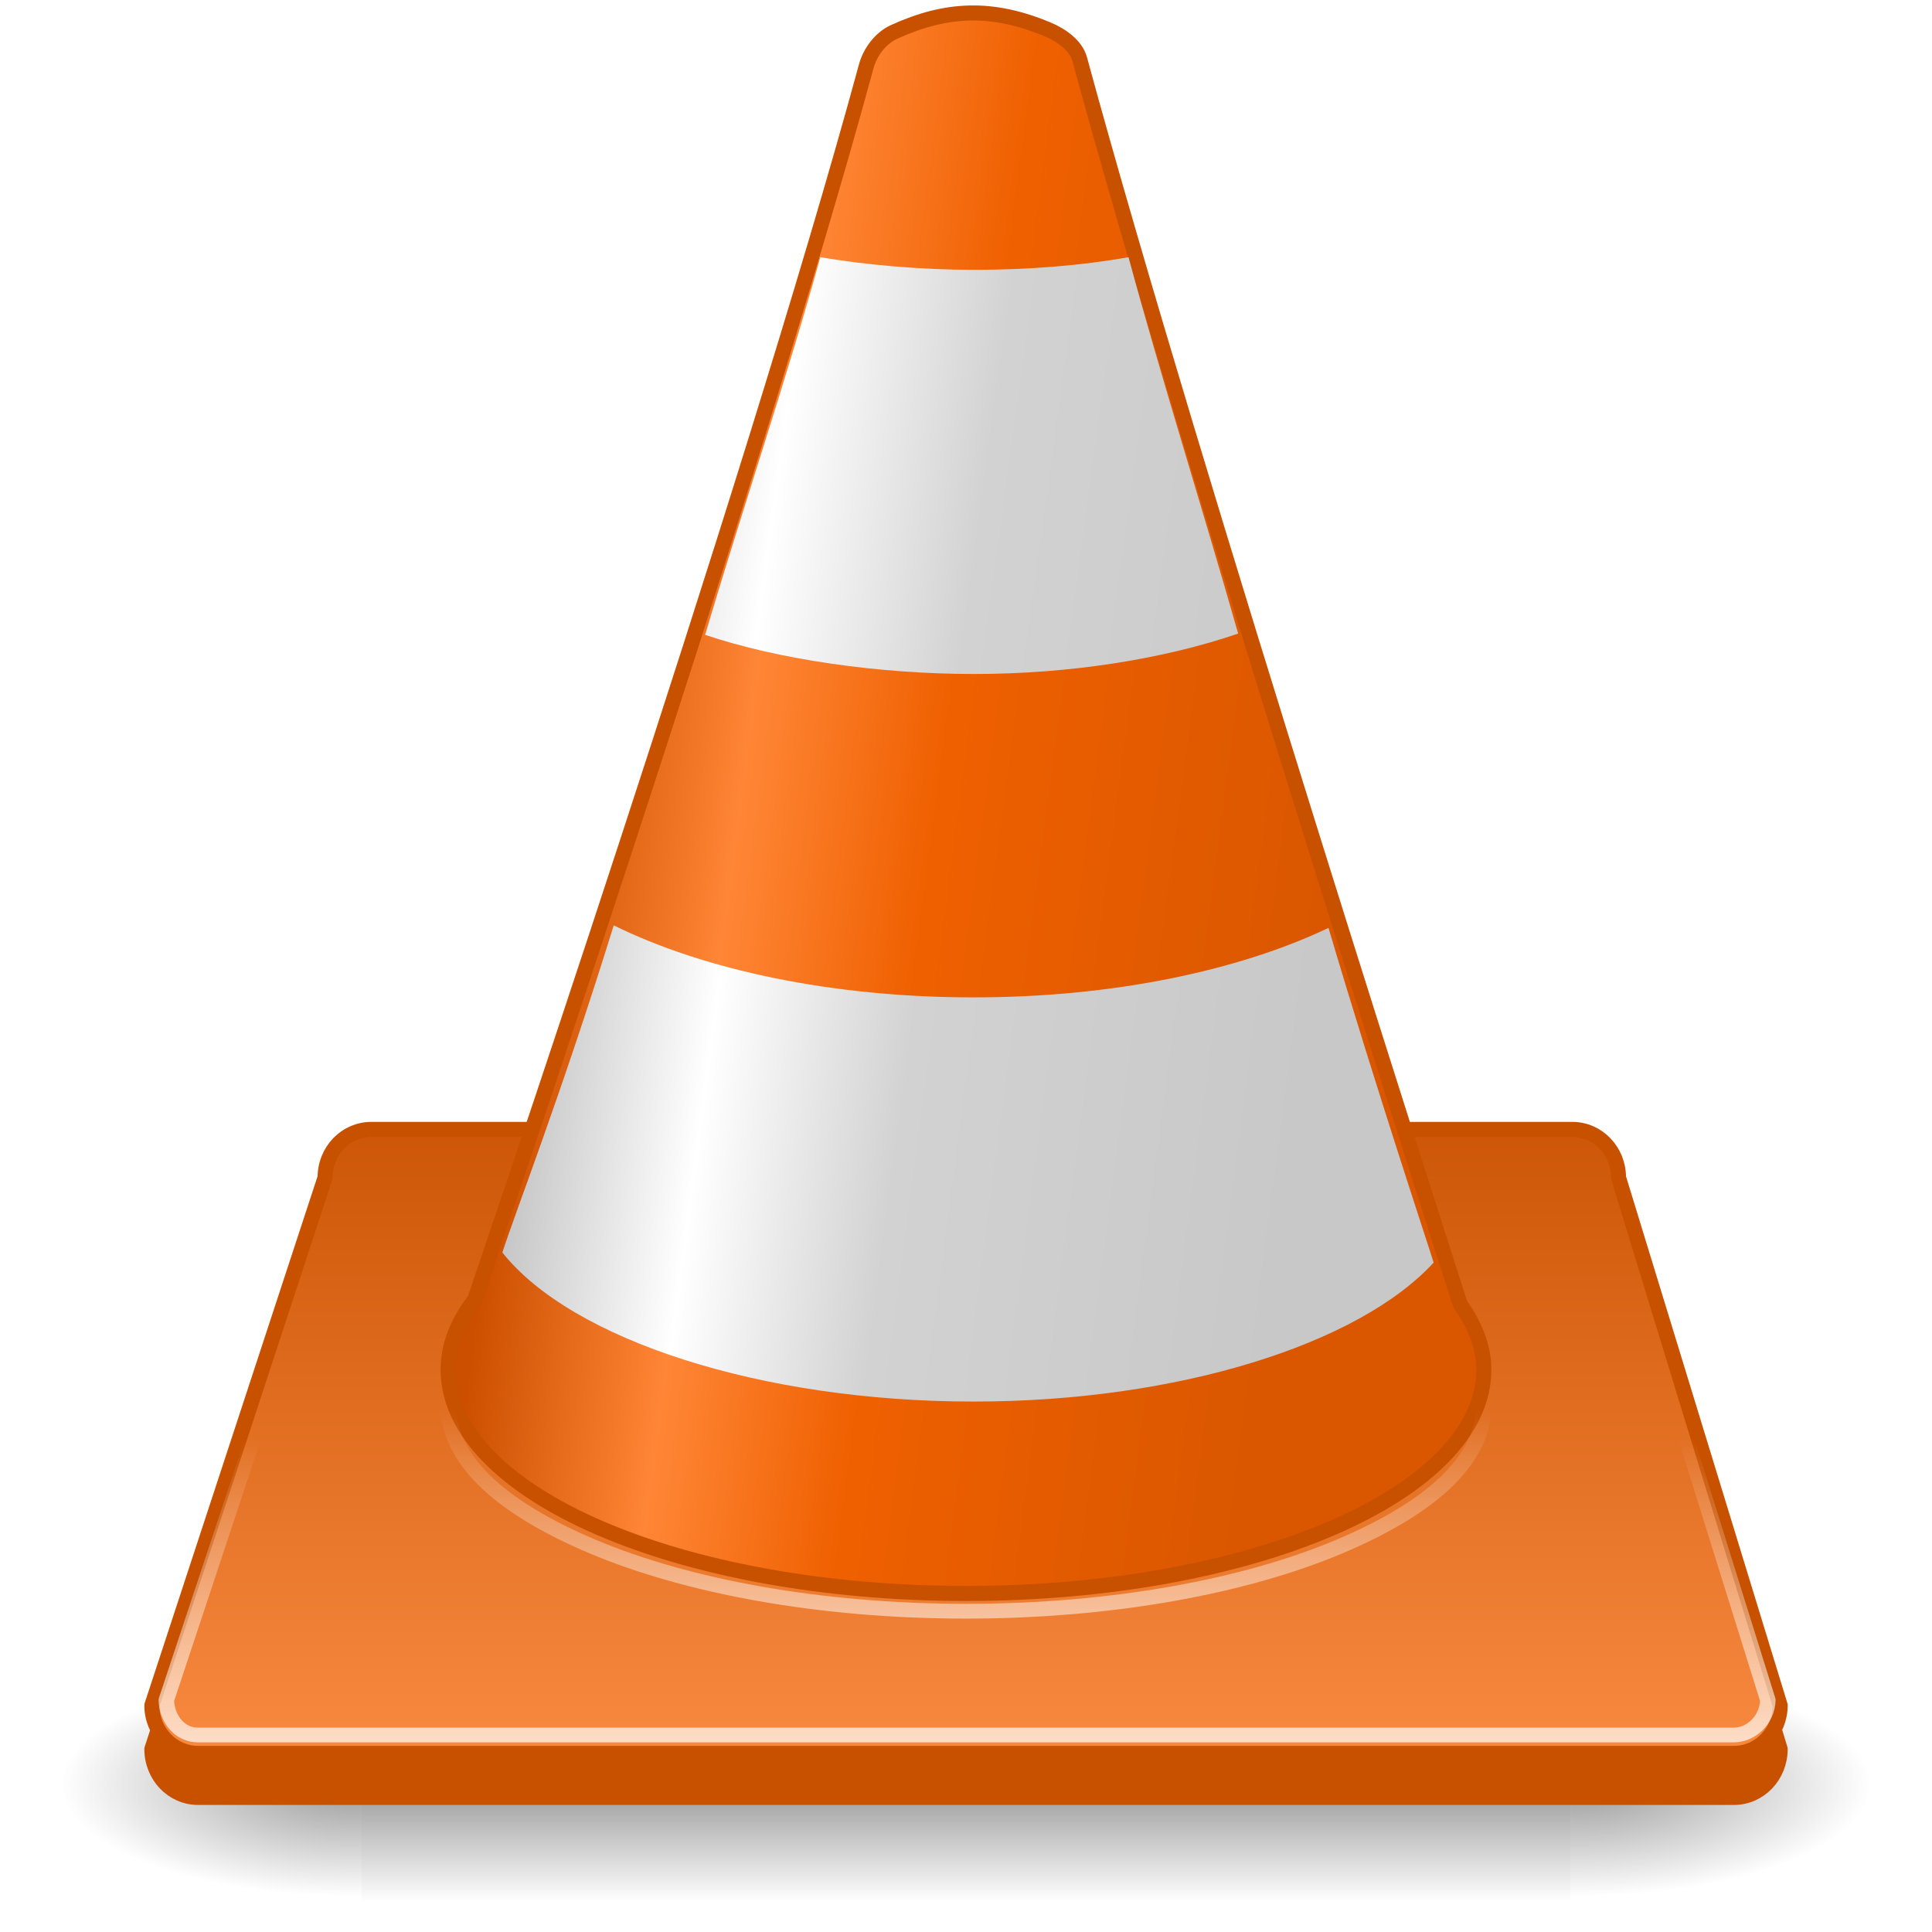
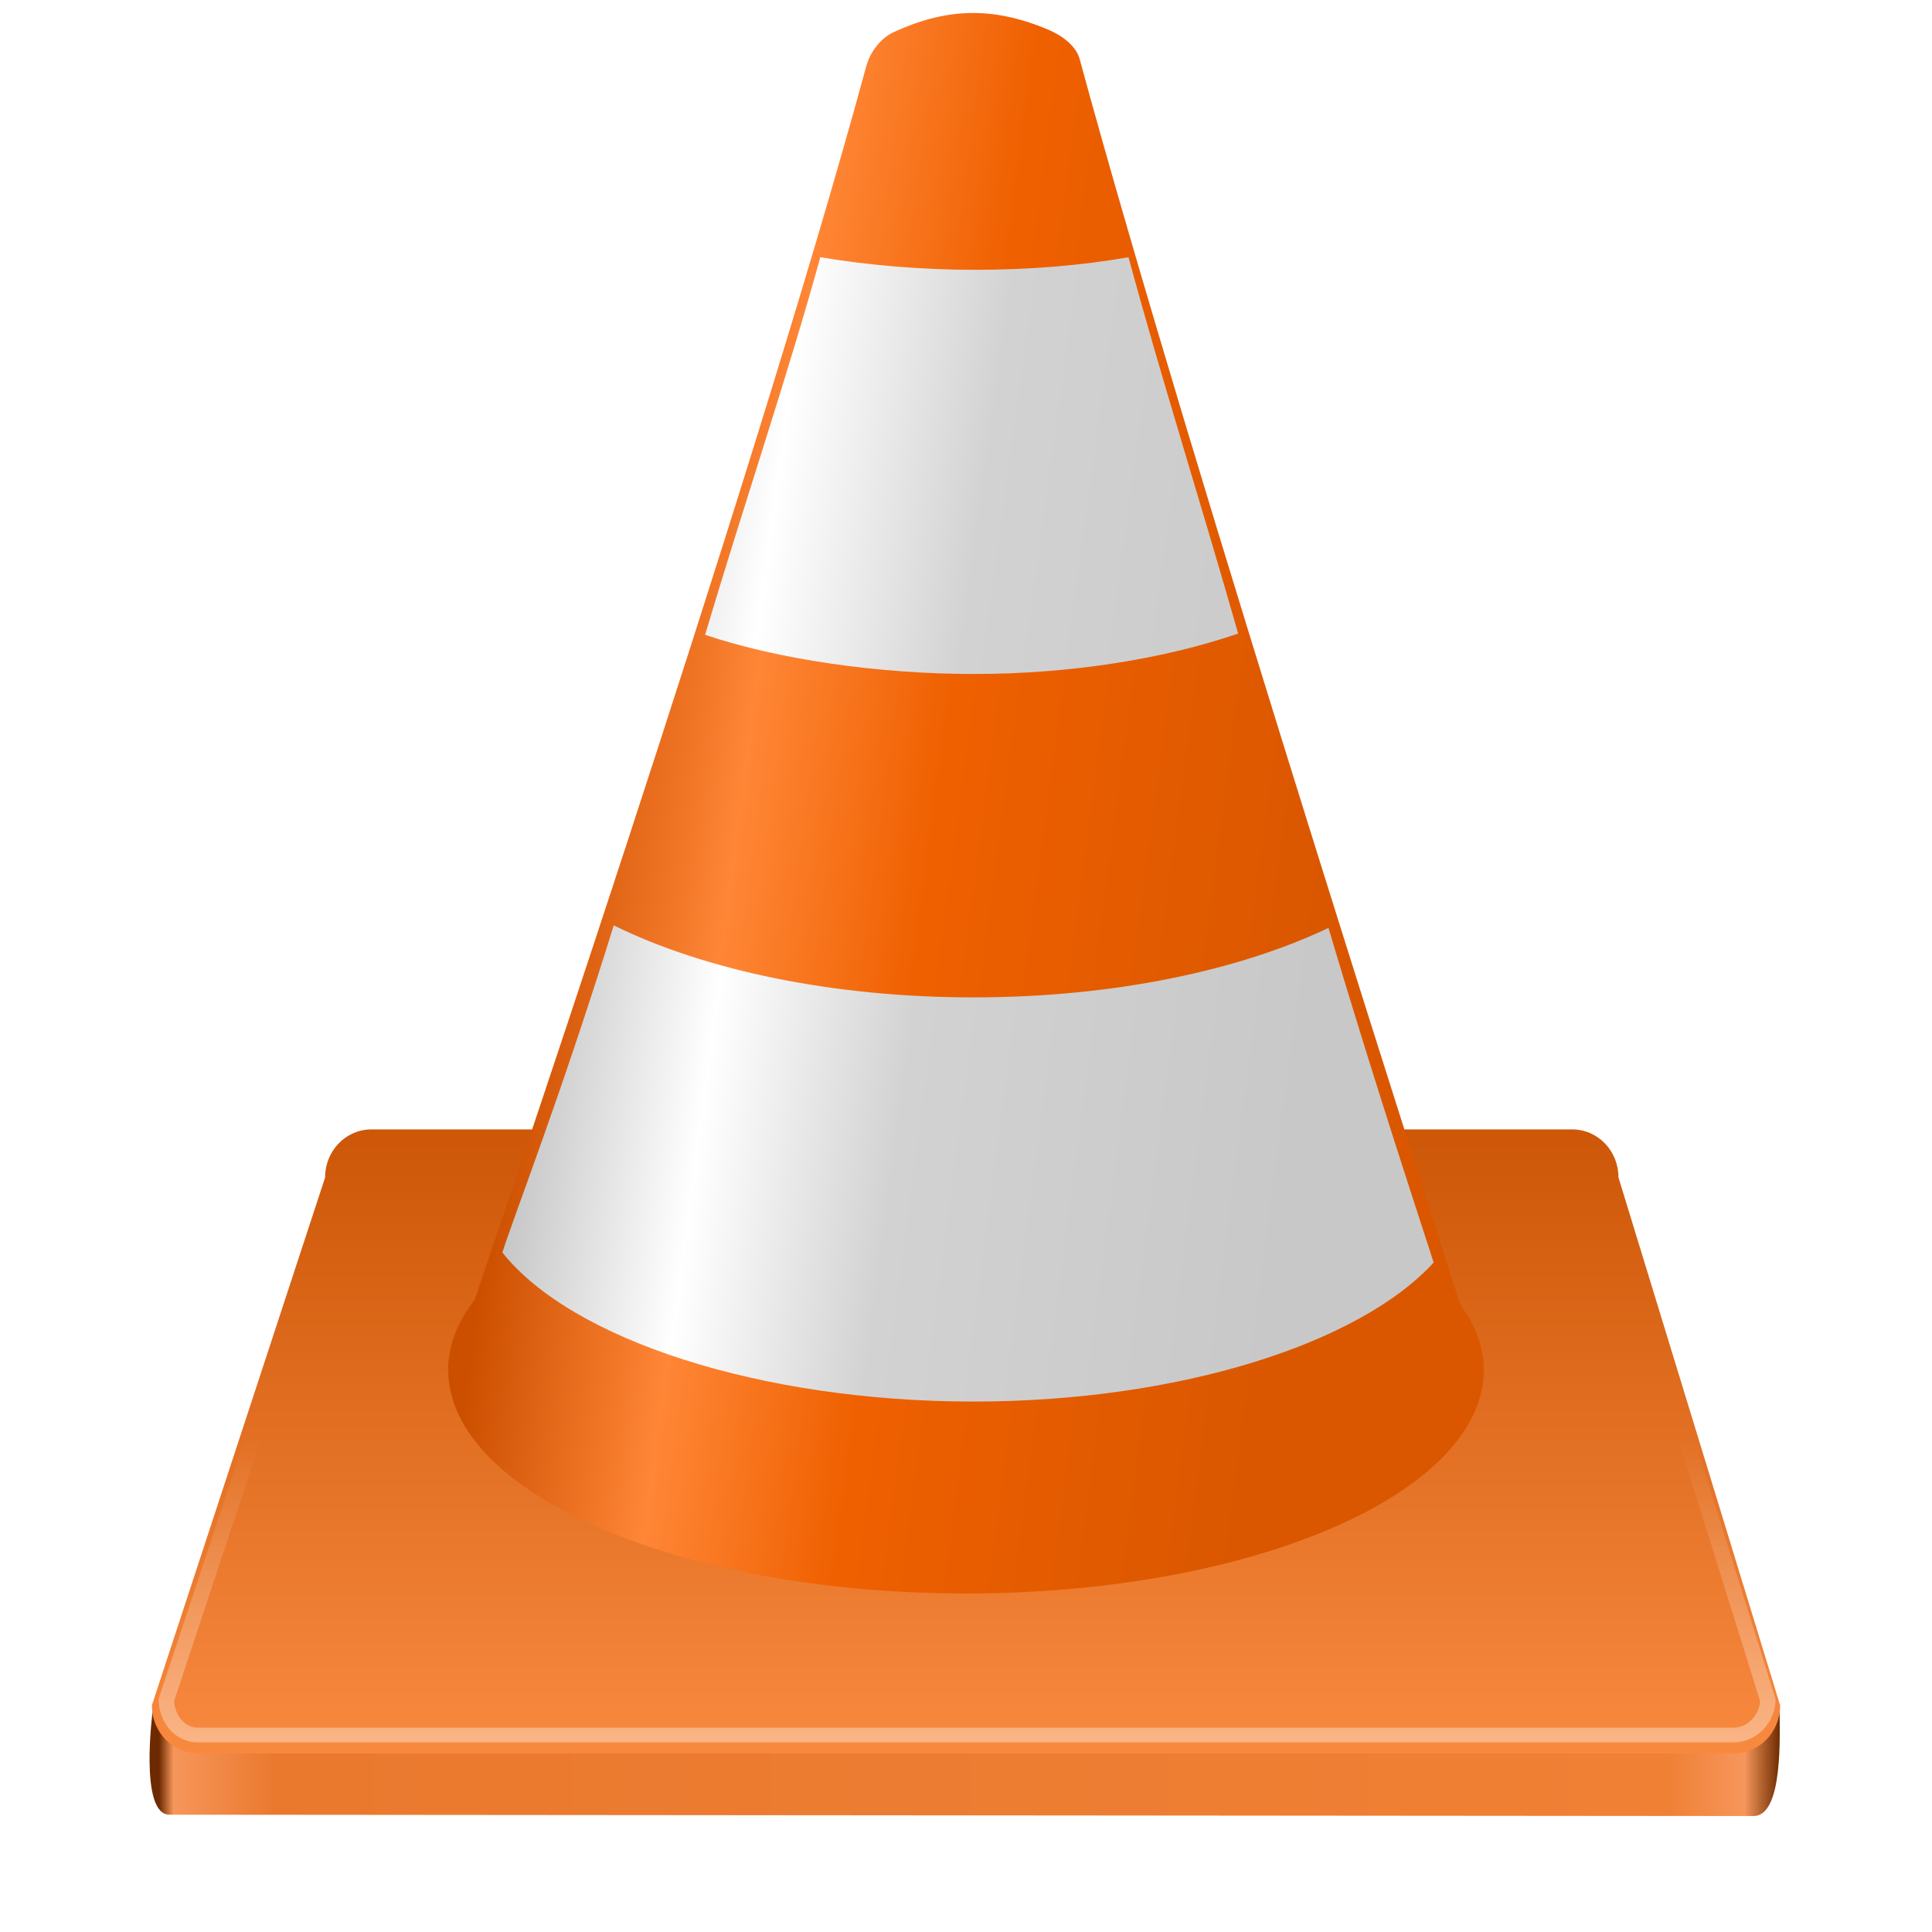
<svg xmlns="http://www.w3.org/2000/svg" xmlns:xlink="http://www.w3.org/1999/xlink" width="128" height="128" id="svg3167" version="1.1">
  <defs id="defs3169">
+     <linearGradient id="linearGradient906">
+       <stop style="stop-color:#6d2a00;stop-opacity:1" id="stop894" offset="0" />
+       <stop style="stop-color:#f6965b;stop-opacity:1" id="stop896" offset="0.009" />
+       <stop style="stop-color:#ea792e;stop-opacity:1" id="stop898" offset="0.071" />
+       <stop style="stop-color:#ef8034;stop-opacity:1" id="stop900" offset="0.93" />
+       <stop style="stop-color:#f6965b;stop-opacity:1" id="stop902" offset="0.978" />
+       <stop style="stop-color:#6d2a00;stop-opacity:1" id="stop904" offset="1" />
+     </linearGradient>
    <linearGradient id="linearGradient4801">
      <stop id="stop4803" offset="0" style="stop-color:#c0c0c0;stop-opacity:1;" />
      <stop style="stop-color:#ffffff;stop-opacity:1;" offset="0.25" id="stop4805" />
      <stop style="stop-color:#d2d2d2;stop-opacity:1;" offset="0.499" id="stop4807" />
      <stop id="stop4809" offset="1" style="stop-color:#c8c8c8;stop-opacity:1;" />
-     </linearGradient>
-     <linearGradient id="linearGradient4526">
-       <stop style="stop-color:#ffffff;stop-opacity:1;" offset="0" id="stop4528" />
-       <stop style="stop-color:#ffffff;stop-opacity:0;" offset="1" id="stop4530" />
    </linearGradient>
    <linearGradient id="linearGradient4426">
      <stop style="stop-color:#cc4f00;stop-opacity:1" offset="0" id="stop4428" />
      <stop id="stop4436" offset="0.25" style="stop-color:#ff8636;stop-opacity:1;" />
      <stop id="stop4434" offset="0.499" style="stop-color:#ef6000;stop-opacity:1;" />
      <stop style="stop-color:#da5700;stop-opacity:1;" offset="1" id="stop4430" />
    </linearGradient>
    <linearGradient id="linearGradient4019">
      <stop style="stop-color:#cc5506;stop-opacity:1;" offset="0" id="stop4021" />
      <stop style="stop-color:#f98b41;stop-opacity:1;" offset="1" id="stop4023" />
    </linearGradient>
    <linearGradient id="linearGradient4005">
      <stop style="stop-color:#ffffff;stop-opacity:1;" offset="0" id="stop4007" />
      <stop style="stop-color:#ffffff;stop-opacity:0;" offset="1" id="stop4009" />
    </linearGradient>
    <linearGradient id="linearGradient5048">
      <stop id="stop5050" style="stop-color:#000000;stop-opacity:0" offset="0" />
      <stop id="stop5056" style="stop-color:#000000;stop-opacity:1" offset="0.5" />
      <stop id="stop5052" style="stop-color:#000000;stop-opacity:0" offset="1" />
    </linearGradient>
    <linearGradient id="linearGradient5060">
      <stop id="stop5062" style="stop-color:#000000;stop-opacity:1" offset="0" />
      <stop id="stop5064" style="stop-color:#000000;stop-opacity:0" offset="1" />
    </linearGradient>
-     <linearGradient xlink:href="#linearGradient5048" id="linearGradient4847" gradientUnits="userSpaceOnUse" gradientTransform="matrix(2.774389,0,0,1.969706,-1892.179,-934.992)" x1="302.857" y1="366.648" x2="302.857" y2="609.505" />
-     <radialGradient xlink:href="#linearGradient5060" id="radialGradient4849" gradientUnits="userSpaceOnUse" gradientTransform="matrix(2.774389,0,0,1.969706,-1891.633,-934.992)" cx="605.714" cy="486.648" fx="605.714" fy="486.648" r="117.143" />
-     <radialGradient xlink:href="#linearGradient5060" id="radialGradient4851" gradientUnits="userSpaceOnUse" gradientTransform="matrix(-2.774389,0,0,1.969706,112.7623,-934.992)" cx="605.714" cy="486.648" fx="605.714" fy="486.648" r="117.143" />
    <linearGradient xlink:href="#linearGradient4019" id="linearGradient4853" gradientUnits="userSpaceOnUse" x1="24.286" y1="27.643" x2="24.286" y2="44.643" gradientTransform="matrix(1,0,0,0.9648438,0,0.9893973)" />
    <linearGradient xlink:href="#linearGradient4005" id="linearGradient4855" gradientUnits="userSpaceOnUse" x1="24.286" y1="47.332" x2="24.286" y2="36.143" />
    <linearGradient xlink:href="#linearGradient4426" id="linearGradient4857" gradientUnits="userSpaceOnUse" x1="13.915" y1="20.562" x2="33.148" y2="23.062" gradientTransform="matrix(1,0,0,0.9858195,0,0.00738065)" />
    <linearGradient xlink:href="#linearGradient4801" id="linearGradient4861" gradientUnits="userSpaceOnUse" x1="13.915" y1="20.562" x2="33.148" y2="23.062" gradientTransform="matrix(1.012707,0,0,1,-0.2280131,0)" />
    <linearGradient xlink:href="#linearGradient4801" id="linearGradient4863" gradientUnits="userSpaceOnUse" x1="13.915" y1="20.562" x2="33.148" y2="23.062" gradientTransform="matrix(1.057093,0,0,1,-1.298624,0)" />
-     <linearGradient xlink:href="#linearGradient4526" id="linearGradient10761" gradientUnits="userSpaceOnUse" gradientTransform="translate(0,0.4001952)" x1="24.406" y1="44.438" x2="24.406" y2="34.688" />
+     <linearGradient id="linearGradient1081" x1="-108" x2="-20" y1="-100" y2="-100" gradientUnits="userSpaceOnUse" xlink:href="#linearGradient1175" gradientTransform="matrix(0.4600137,0,0,0.4600137,9.611847,-15.16228)" />
+     <linearGradient id="linearGradient1175">
+       <stop offset="0" id="stop1163" style="stop-color:#6d2a00;stop-opacity:1" />
+       <stop offset=".045" id="stop1165" style="stop-color:#f6965b;stop-opacity:1" />
+       <stop offset=".091" id="stop1167" style="stop-color:#b24909;stop-opacity:1" />
+       <stop offset=".909" id="stop1169" style="stop-color:#c05310;stop-opacity:1" />
+       <stop offset=".955" id="stop1171" style="stop-color:#f6965b;stop-opacity:1" />
+       <stop offset="1" id="stop1173" style="stop-color:#6d2a00;stop-opacity:1" />
+     </linearGradient>
+     <linearGradient xlink:href="#linearGradient906" id="linearGradient892" x1="4.32" y1="36.975" x2="44.429" y2="36.975" gradientUnits="userSpaceOnUse" />
  </defs>
  <g id="layer1" transform="translate(0,80)">
    <g id="g4833" transform="matrix(2.677786,0,0,2.677786,-1.031944,-80.53373)">
-       <g transform="matrix(0.02232353,0,0,0.01202587,44.14106,44.0596)" id="g8875">
-         <rect width="1339.633" height="478.357" x="-1559.252" y="-212.803" id="rect8877" style="opacity:0.402;fill:url(#linearGradient4847);fill-opacity:1;fill-rule:nonzero;stroke:none;stroke-width:1;marker:none;visibility:visible;display:inline;overflow:visible" />
-         <path d="m -219.619,-212.787 c 0,0 0,478.331 0,478.331 142.874,0.9 345.4,-107.17 345.4,-239.196 0,-132.027 -159.437,-239.135 -345.4,-239.135 z" id="path8879" style="opacity:0.402;fill:url(#radialGradient4849);fill-opacity:1;fill-rule:nonzero;stroke:none;stroke-width:1;marker:none;visibility:visible;display:inline;overflow:visible" />
-         <path d="m -1559.252,-212.787 c 0,0 0,478.331 0,478.331 -142.874,0.9 -345.4,-107.17 -345.4,-239.196 0,-132.027 159.437,-239.135 345.4,-239.135 z" id="path8881" style="opacity:0.402;fill:url(#radialGradient4851);fill-opacity:1;fill-rule:nonzero;stroke:none;stroke-width:1;marker:none;visibility:visible;display:inline;overflow:visible" />
-       </g>
-       <path id="rect3186-2" d="m 9.572,29.143 29.714,0 c 0.633,0 1.143,0.533 1.143,1.196 l 4,13.135 c 0,0.662 -0.51,1.196 -1.143,1.196 l -38,0 c -0.633,0 -1.143,-0.533 -1.143,-1.196 L 8.429,30.339 c 0,-0.662 0.51,-1.196 1.143,-1.196 z" style="color:#000000;fill:#c85100;fill-opacity:1;stroke:#c85100;stroke-width:0.373;stroke-linecap:square;stroke-linejoin:round;stroke-miterlimit:4;stroke-opacity:1;stroke-dashoffset:0.45;marker:none;visibility:visible;display:inline;overflow:visible;enable-background:accumulate" />
-       <path id="rect3186" d="m 9.572,28.143 29.714,0 c 0.633,0 1.143,0.53 1.143,1.189 l 4,13.06 c 0,0.659 -0.51,1.189 -1.143,1.189 l -38,0 c -0.633,0 -1.143,-0.53 -1.143,-1.189 L 8.429,29.332 c 0,-0.659 0.51,-1.189 1.143,-1.189 z" style="color:#000000;fill:url(#linearGradient4853);fill-opacity:1;stroke:#c85100;stroke-width:0.373;stroke-linecap:square;stroke-linejoin:round;stroke-miterlimit:4;stroke-opacity:1;stroke-dashoffset:0.45;marker:none;visibility:visible;display:inline;overflow:visible;enable-background:accumulate" />
-       <path d="m 9.562,28.469 c -0.457,0 -0.812,0.374 -0.812,0.906 a 0.313,0.313 0 0 1 0,0.094 L 4.5,42.938 c 0.02,0.51 0.347,0.906 0.781,0.906 l 38,0 c 0.437,0 0.828,-0.399 0.844,-0.906 l -4,-13.469 a 0.313,0.313 0 0 1 0,-0.094 c 0,-0.523 -0.387,-0.906 -0.844,-0.906 l -29.719,0 z" id="path4015" style="color:#000000;fill:none;stroke:url(#linearGradient4855);stroke-width:0.383;stroke-linecap:square;stroke-linejoin:round;stroke-miterlimit:4;stroke-opacity:1;stroke-dasharray:none;stroke-dashoffset:0.45;marker:none;visibility:visible;display:inline;overflow:visible;enable-background:accumulate" transform="matrix(1,0,0,0.9513274,0,1.416068)" />
+       <path id="rect3186-2" d="m 9.572,29.143 h 29.714 c 0.633,0 1.143,0.533 1.143,1.196 l 3.986,12.099 c 0,0.662 0.101,2.693 -0.646,2.693 L 4.591,45.098 C 3.815,45.126 4.164,42.518 4.164,42.518 L 8.429,30.339 c 0,-0.662 0.51,-1.196 1.143,-1.196 z" style="color:#000000;display:inline;overflow:visible;visibility:visible;fill:url(#linearGradient892);fill-opacity:1;stroke:none;stroke-width:0.373;stroke-linecap:square;stroke-linejoin:round;stroke-miterlimit:4;stroke-dashoffset:0.45;stroke-opacity:1;marker:none;enable-background:accumulate" />
+       <path id="rect3186" d="m 9.572,28.143 29.714,0 c 0.633,0 1.143,0.53 1.143,1.189 l 4,13.06 c 0,0.659 -0.51,1.189 -1.143,1.189 l -38,0 c -0.633,0 -1.143,-0.53 -1.143,-1.189 L 8.429,29.332 c 0,-0.659 0.51,-1.189 1.143,-1.189 z" style="color:#000000;fill:url(#linearGradient4853);fill-opacity:1;stroke:none;stroke-width:0.373;stroke-linecap:square;stroke-linejoin:round;stroke-miterlimit:4;stroke-opacity:1;stroke-dashoffset:0.45;marker:none;visibility:visible;display:inline;overflow:visible;enable-background:accumulate" />
+       <path d="m 9.562,28.469 c -0.457,0 -0.812,0.374 -0.812,0.906 a 0.313,0.313 0 0 1 0,0.094 L 4.5,42.938 c 0.02,0.51 0.347,0.906 0.781,0.906 l 38,0 c 0.437,0 0.828,-0.399 0.844,-0.906 l -4,-13.469 a 0.313,0.313 0 0 1 0,-0.094 c 0,-0.523 -0.387,-0.906 -0.844,-0.906 l -29.719,0 z" id="path4015" style="color:#000000;fill:none;stroke:url(#linearGradient4855);stroke-width:0.383;stroke-linecap:square;stroke-linejoin:round;stroke-miterlimit:4;stroke-opacity:1;stroke-dasharray:none;stroke-dashoffset:0.45;marker:none;visibility:visible;display:inline;overflow:visible;enable-background:accumulate;opacity:0.525" transform="matrix(1,0,0,0.9513274,0,1.416068)" />
      <g transform="translate(-0.1205365,0)" id="g4819">
-         <path style="color:#000000;fill:url(#linearGradient4857);fill-opacity:1;stroke:#c85100;stroke-width:0.373;stroke-opacity:1;marker:none;visibility:visible;display:inline;overflow:visible;enable-background:accumulate;stroke-miterlimit:4;stroke-dasharray:none" d="M 26.438,0.932 C 25.049,0.348 23.915,0.402 22.625,0.99 22.291,1.142 22.033,1.49 21.938,1.84 19.06,12.427 12.25,32.355 12.25,32.355 c -0.42,0.55 -0.656,1.119 -0.656,1.729 0,3.068 5.734,5.54 12.812,5.54 7.078,0 12.812,-2.472 12.812,-5.54 0,-0.555 -0.213,-1.077 -0.562,-1.583 -0.013,-0.018 -0.018,-0.04 -0.031,-0.059 0,0 -6.641,-20.605 -9.406,-30.779 C 27.126,1.322 26.768,1.071 26.438,0.932 z" id="path4421" />
-         <path style="color:#000000;fill:none;stroke:url(#linearGradient10761);stroke-width:0.366;stroke-miterlimit:4;stroke-opacity:1;stroke-dasharray:none;marker:none;visibility:visible;display:inline;overflow:visible;enable-background:accumulate" id="path10759" d="M 26.219,1.875 22.875,1.938 22.406,2.531 12.75,33.375 a 0.522,0.522 0 0 1 -0.094,0.156 c -0.373,0.495 -0.531,0.951 -0.531,1.438 0,0.618 0.262,1.239 0.844,1.844 0.582,0.605 1.479,1.167 2.594,1.656 2.229,0.978 5.366,1.594 8.844,1.594 3.477,0 6.615,-0.616 8.844,-1.594 1.114,-0.489 2.012,-1.052 2.594,-1.656 0.582,-0.605 0.844,-1.226 0.844,-1.844 0,-0.431 -0.156,-0.853 -0.469,-1.312 C 36.122,33.514 36.111,33.517 36.188,33.625 A 0.522,0.522 0 0 1 36.125,33.469 L 26.75,2.375 26.219,1.875 z" transform="matrix(1.043003,0,0,1,-1.049537,0)" />
+         <path style="color:#000000;fill:url(#linearGradient4857);fill-opacity:1;stroke:none;stroke-width:0.373;stroke-opacity:1;marker:none;visibility:visible;display:inline;overflow:visible;enable-background:accumulate;stroke-miterlimit:4;stroke-dasharray:none" d="M 26.438,0.932 C 25.049,0.348 23.915,0.402 22.625,0.99 22.291,1.142 22.033,1.49 21.938,1.84 19.06,12.427 12.25,32.355 12.25,32.355 c -0.42,0.55 -0.656,1.119 -0.656,1.729 0,3.068 5.734,5.54 12.812,5.54 7.078,0 12.812,-2.472 12.812,-5.54 0,-0.555 -0.213,-1.077 -0.562,-1.583 -0.013,-0.018 -0.018,-0.04 -0.031,-0.059 0,0 -6.641,-20.605 -9.406,-30.779 C 27.126,1.322 26.768,1.071 26.438,0.932 z" id="path4421" />
        <path style="color:#000000;fill:url(#linearGradient4861);fill-opacity:1;stroke:none;stroke-width:0.858;marker:none;visibility:visible;display:inline;overflow:visible;enable-background:accumulate" d="m 15.691,23.094 c -1.308,4.216 -2.456,7.156 -2.756,8.094 1.711,2.155 6.389,3.688 11.657,3.688 5.057,0 9.531,-1.418 11.384,-3.438 -0.139,-0.459 -1.404,-4.24 -2.601,-8.281 -2.221,1.057 -5.328,1.719 -8.782,1.719 -3.52,0 -6.676,-0.684 -8.901,-1.781 z" id="path4421-2-8" />
        <path style="color:#000000;fill:url(#linearGradient4863);fill-opacity:1;stroke:none;stroke-width:0.858;marker:none;visibility:visible;display:inline;overflow:visible;enable-background:accumulate" d="m 20.802,6.562 c -0.817,2.966 -1.903,6.151 -2.85,9.344 1.814,0.611 4.293,0.969 6.654,0.969 2.388,0 4.706,-0.374 6.534,-1 -0.914,-3.208 -1.92,-6.378 -2.713,-9.312 -1.188,0.21 -2.485,0.312 -3.821,0.312 -1.292,0 -2.65,-0.116 -3.804,-0.312 z" id="path4421-2-8-4" />
      </g>
    </g>
  </g>
</svg>
